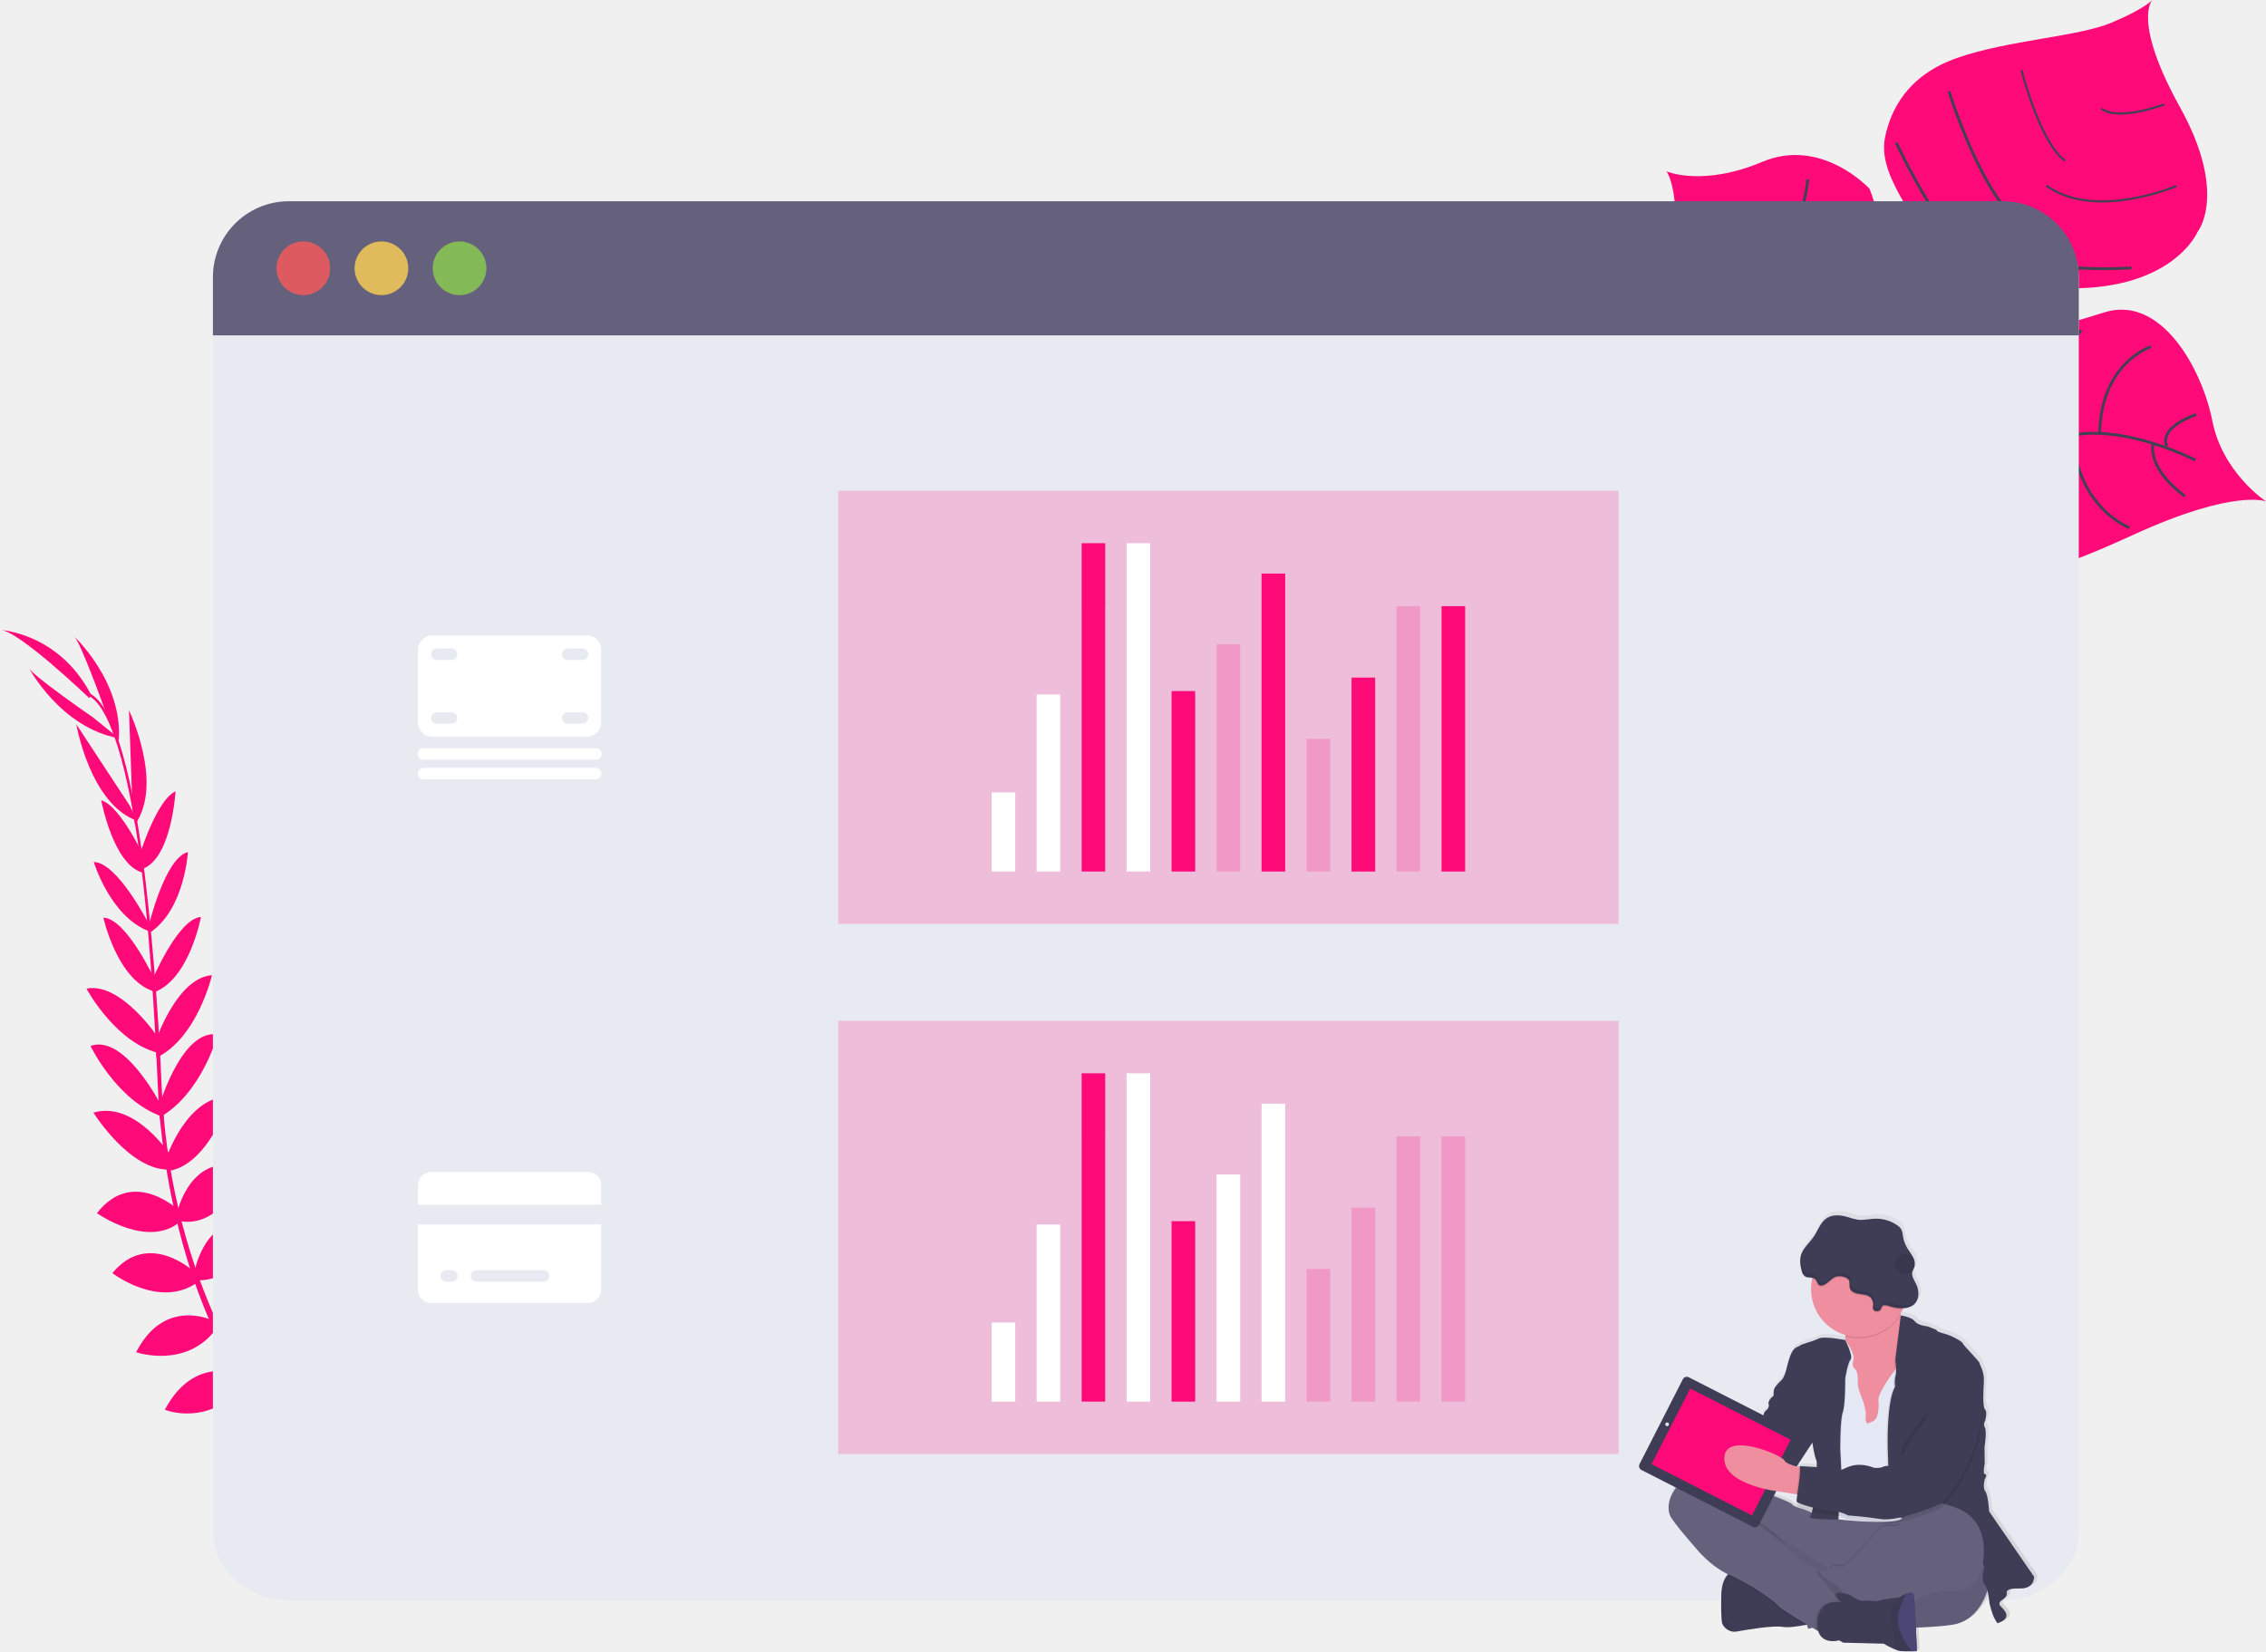
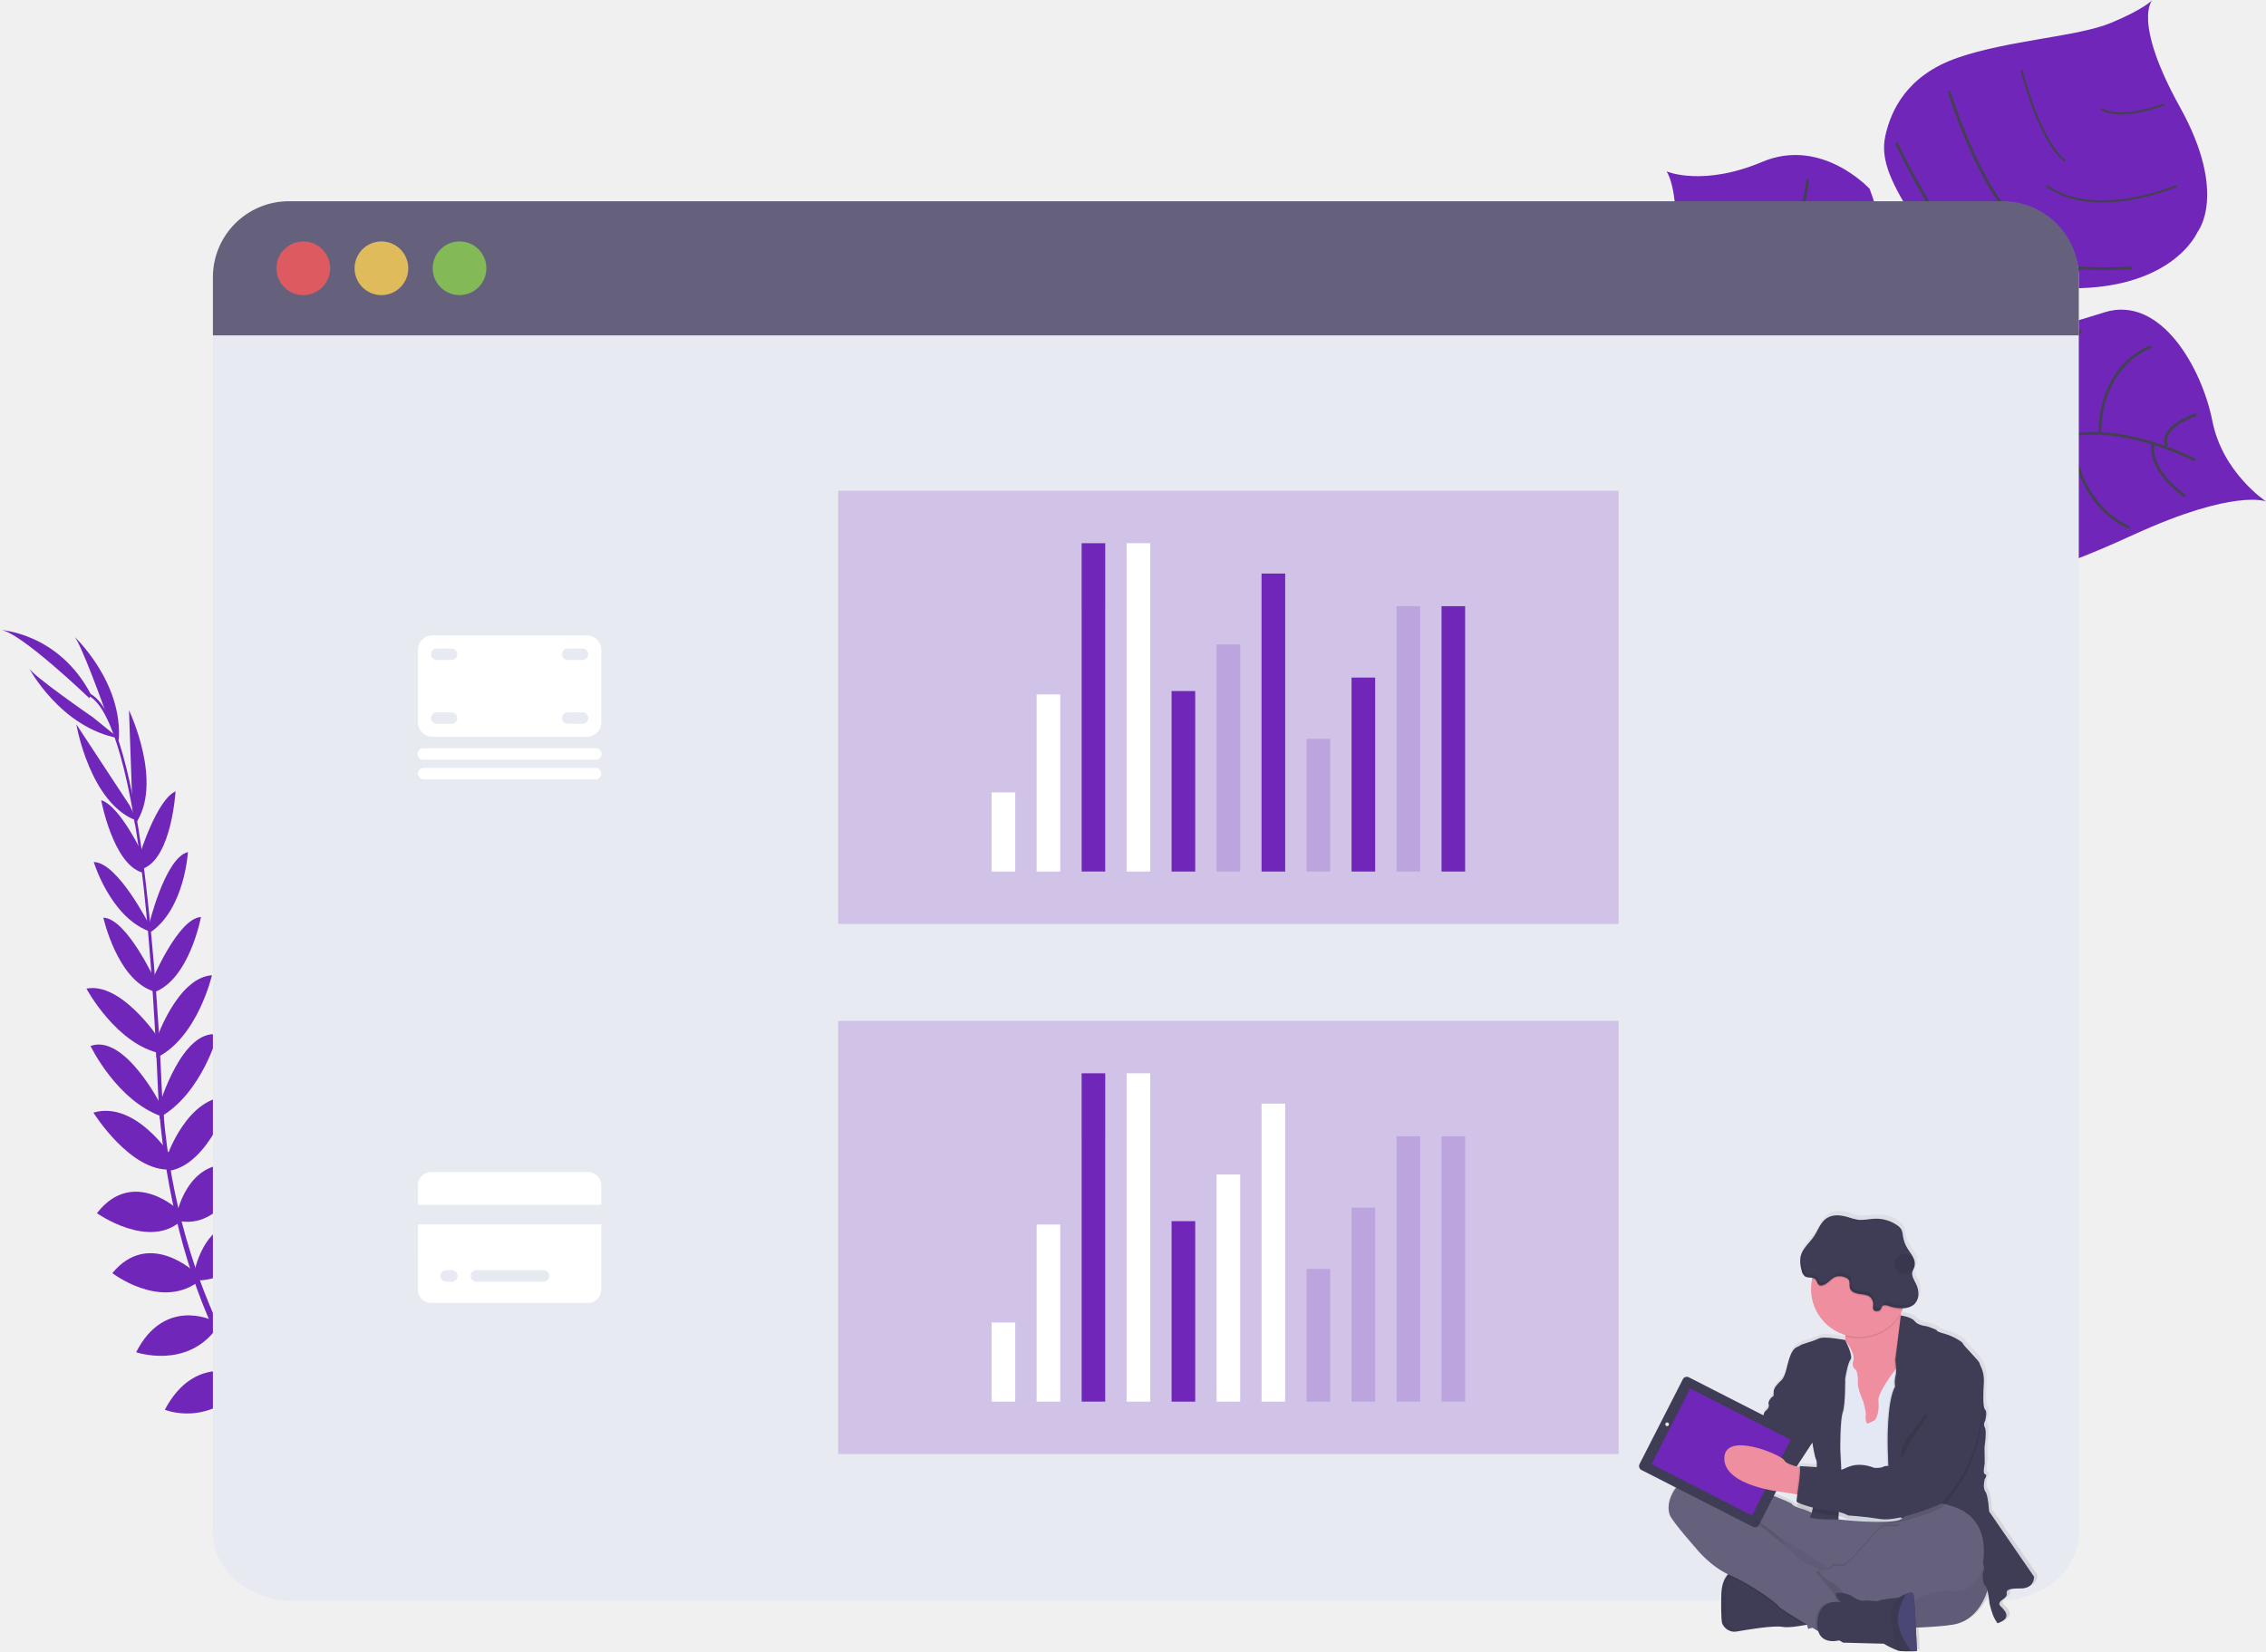
<svg xmlns="http://www.w3.org/2000/svg" viewBox="0 0 790.051 575.88">
  <defs>
    <style>
      .cls-1, .cls-20 {
-         fill: #ff0a78;
+         fill: #7026b9;
      }

      .cls-2 {
-         fill: #ff0a78;
+         fill: #7026b9;
      }

      .cls-3, .cls-4 {
        fill: none;
        stroke: #444053;
        stroke-miterlimit: 10;
      }

      .cls-4 {
        stroke-width: 0.75px;
      }

      .cls-5 {
        fill: #e8eaf2;
      }

      .cls-6 {
        fill: #65617d;
      }

      .cls-7 {
        fill: #fa5959;
      }

      .cls-7, .cls-8, .cls-9 {
        opacity: 0.8;
      }

      .cls-8 {
        fill: #fed253;
      }

      .cls-9 {
        fill: #8ccf4d;
      }

      .cls-10 {
        fill: url(#linear-gradient);
      }

      .cls-11 {
        opacity: 0.05;
      }

      .cls-12 {
        fill: #3f3d56;
      }

      .cls-13, .cls-18 {
        opacity: 0.1;
      }

      .cls-14 {
        fill: #ee8e9e;
      }

      .cls-15 {
        fill: #e3e8f4;
      }

      .cls-16 {
        fill: #e6e8ec;
      }

      .cls-17 {
        fill: #565387;
      }

      .cls-19 {
        fill: #fff;
      }

      .cls-20 {
        opacity: 0.2;
      }

      .cls-21 {
        fill: #dfe3ef;
      }
    </style>
    <linearGradient id="linear-gradient" x1="0.5" y1="1" x2="0.5" gradientUnits="objectBoundingBox">
      <stop offset="0" stop-color="gray" stop-opacity="0.251" />
      <stop offset="0.54" stop-color="gray" stop-opacity="0.122" />
      <stop offset="1" stop-color="gray" stop-opacity="0.102" />
    </linearGradient>
  </defs>
  <g id="undraw_revenue_3osh_1_" data-name="undraw_revenue_3osh (1)" transform="translate(0.03 0.01)">
    <path id="Path_30" data-name="Path 30" class="cls-1" d="M1065.833,227.309s-11.031-4.483-46.123,11.589-39.474,14.051-48.564,11.589-14.145-3.049-23.9-16.492c0,0-6.866-37.229-13.515-43s-34.9,3.288-34.9,3.288-33.861,7.772-40.314-37.468c0,0,4.578-34.121-1.659-44.587,0,0,12.588,5.425,33.361-3.339s37.41,9.416,37.41,9.416,5.237,13.566,4.686,21.649,2.774,11.125,12.682,7.243c0,0,4.867-6.924-2.028-18.368s-11.813-19.969-9.887-28.863,7.453-21.207,25.227-27.371,41.915-7.352,53.5-12.175,14.392-7.967,14.392-7.967-7.127,7.142,9.669,37.431,6.091,43.458,6.091,43.458-8.938,21.294-48.39,19.556c0,0-38.018,1.391-17.289,17.513,0,0,13.269-2.7,33.115-9.01s34.172,19.723,37.728,37.837S1065.833,227.309,1065.833,227.309Z" transform="translate(-275.811 -52.46)" />
    <path id="Path_31" data-name="Path 31" class="cls-2" d="M1063.427,84.151l.2-.051c1.528,5.794-15.464,28.972-29.986,47.463l-.174-.13C1053.96,105.387,1064.6,88.6,1063.427,84.151Z" transform="translate(-324.504 -61.186)" />
    <path id="Path_32" data-name="Path 32" class="cls-2" d="M1018.131,148.92l.087.239c-11.589,14.747-26.2,32.347-37.873,45.384-1.108,1.246-2.216,2.55-3.281,3.882l-.333-.268c1.072-1.34,2.173-2.651,3.3-3.9C991.7,181.231,1006.535,163.667,1018.131,148.92Z" transform="translate(-308.86 -79.057)" />
    <path id="Path_33" data-name="Path 33" class="cls-2" d="M966.858,216.41l.232.4c-21.251,26.531-22.656,67.729-22.707,68.084L939.9,279.72C939.972,279.358,945.455,243.129,966.858,216.41Z" transform="translate(-298.706 -97.665)" />
    <path id="Path_34" data-name="Path 34" class="cls-3" d="M1048.384,240.9s-25.06-13.037-44.587-8.351-63.5-16.521-63.5-16.521-18.665-7.583-22.453-16.231c0,0-12.813-13.537-13.544-20.555s-13.2-24.626-21.331-25.3" transform="translate(-283.01 -80.442)" />
    <path id="Path_35" data-name="Path 35" class="cls-3" d="M1102.049,284.311s-12.617-8.5-11.154-18.411" transform="translate(-340.304 -111.31)" />
    <path id="Path_36" data-name="Path 36" class="cls-3" d="M1072.05,294.206s-18.042-6.555-19.86-32.245" transform="translate(-329.665 -110.223)" />
    <path id="Path_37" data-name="Path 37" class="cls-3" d="M1034.571,300.695s-17.245-14.312-11.523-39.315" transform="translate(-321.31 -110.063)" />
    <path id="Path_38" data-name="Path 38" class="cls-3" d="M988.994,290.866s-11.495-24.083-1.268-39.756" transform="translate(-310.724 -107.232)" />
    <path id="Path_39" data-name="Path 39" class="cls-3" d="M1107.7,252.08s-13.037,4.143-10.249,11.009" transform="translate(-342.036 -107.499)" />
    <path id="Path_40" data-name="Path 40" class="cls-3" d="M1083.2,219.37s-17.463,5.541-17.876,30.246" transform="translate(-333.285 -98.481)" />
    <path id="Path_41" data-name="Path 41" class="cls-3" d="M1050.749,211.5s-15.891,19.621-14.732,37.453" transform="translate(-325.19 -96.311)" />
    <path id="Path_42" data-name="Path 42" class="cls-3" d="M1012.693,222.12s-15.79,15.094-13.762,23.489" transform="translate(-314.932 -99.239)" />
    <path id="Path_43" data-name="Path 43" class="cls-3" d="M998.376,213.933s-14.8,2.658-16.876-2.173" transform="translate(-310.176 -96.383)" />
    <path id="Path_44" data-name="Path 44" class="cls-3" d="M978.24,190.08s7.482,9.908,9.416,7.692" transform="translate(-309.277 -90.406)" />
    <path id="Path_45" data-name="Path 45" class="cls-3" d="M1063.2,178.179s-37.323,2.709-45.768-8.539" transform="translate(-320.082 -84.77)" />
    <path id="Path_46" data-name="Path 46" class="cls-3" d="M967.4,121.16s17.513,37.591,30.225,42.378" transform="translate(-306.288 -71.404)" />
    <path id="Path_47" data-name="Path 47" class="cls-3" d="M992.76,96.44s10.756,34.578,24.083,45.37" transform="translate(-313.28 -64.588)" />
    <path id="Path_48" data-name="Path 48" class="cls-4" d="M1085.01,141.948s-28.378,12.183-45.42-.138" transform="translate(-326.191 -77.097)" />
    <path id="Path_49" data-name="Path 49" class="cls-4" d="M1027.67,86.26s6.482,25.423,15.21,31.557" transform="translate(-322.905 -61.782)" />
    <path id="Path_50" data-name="Path 50" class="cls-4" d="M1088.05,102.73s-15.934,6.033-21.91,1.449" transform="translate(-333.512 -66.323)" />
    <path id="Path_51" data-name="Path 51" class="cls-3" d="M957.081,201.55s-.043,22.156-6.041,23.728" transform="translate(-301.778 -93.568)" />
    <path id="Path_52" data-name="Path 52" class="cls-3" d="M891.3,237.27s23.952,2.042,35-10.27" transform="translate(-285.307 -100.585)" />
    <path id="Path_53" data-name="Path 53" class="cls-3" d="M942.547,165.41s-5.794,22.453-21.787,28.523" transform="translate(-293.429 -83.604)" />
    <path id="Path_54" data-name="Path 54" class="cls-3" d="M871.46,205.029s16.956,5.9,31.536-9.119" transform="translate(-279.837 -92.013)" />
    <path id="Path_55" data-name="Path 55" class="cls-3" d="M920.252,138.74s-1.6,19.085-11.973,28.016" transform="translate(-289.988 -76.251)" />
    <path id="Path_56" data-name="Path 56" class="cls-3" d="M872.35,166.641s14.073.094,17.383-4.491" transform="translate(-280.082 -82.705)" />
    <path id="Path_57" data-name="Path 57" class="cls-1" d="M242.53,793.753s9.64-6.359,19.194-1.833c0,0-2.941,5.664-15.036,5.128Z" transform="translate(-106.436 -255.889)" />
    <path id="Path_58" data-name="Path 58" class="cls-1" d="M240.68,795.54s-2.933,11.2,4.418,18.766c0,0,4.425-4.606.036-15.884Z" transform="translate(-105.767 -257.335)" />
    <path id="Path_59" data-name="Path 59" class="cls-1" d="M224.3,778.078s.724-9.5,22.163-6.352c0,0,.1,6.128-7.431,9.032S228.059,781.214,224.3,778.078Z" transform="translate(-101.41 -250.593)" />
    <path id="Path_60" data-name="Path 60" class="cls-1" d="M220.828,780.65s-9.068,2.9-.985,23.025c0,0,5.983-1.333,7.04-9.336S224.761,783.562,220.828,780.65Z" transform="translate(-99.257 -253.23)" />
    <path id="Path_61" data-name="Path 61" class="cls-1" d="M205.705,756.618s-1.224-15.63,20.693-14.022c0,0,1.557,14.146-16.818,17.781Z" transform="translate(-96.28 -242.706)" />
    <path id="Path_62" data-name="Path 62" class="cls-1" d="M185.72,732.575s3-17.709,24.908-12.429c0,0,.087,15.312-21.338,16.659Z" transform="translate(-90.773 -236.277)" />
    <path id="Path_63" data-name="Path 63" class="cls-1" d="M171.1,707.526s5.07-17.3,26.741-12.089c0,0-5.164,15.514-25.3,15.275Z" transform="translate(-86.743 -229.467)" />
    <path id="Path_64" data-name="Path 64" class="cls-1" d="M157.22,682.747s4.918-17.9,25.872-12.53c0,0-7,17.014-24.5,15.58Z" transform="translate(-82.916 -222.505)" />
    <path id="Path_65" data-name="Path 65" class="cls-1" d="M148.27,657.773s3.781-21.9,23.322-17.05c0,0-5.678,19.918-21.881,20.237Z" transform="translate(-80.448 -214.458)" />
    <path id="Path_66" data-name="Path 66" class="cls-1" d="M139.88,629.9s4.541-22.069,24.293-15.652c0,0-7.757,20.86-22.917,18.7Z" transform="translate(-78.135 -207.028)" />
    <path id="Path_67" data-name="Path 67" class="cls-1" d="M134.69,601.821s7.2-22.076,22.489-21.475c0,0-7.366,23.315-21.215,25.9Z" transform="translate(-76.704 -198.001)" />
    <path id="Path_68" data-name="Path 68" class="cls-1" d="M131.39,575.014s7.837-26.574,20.28-24.517c0,0-5.425,20.28-19.838,28.66Z" transform="translate(-75.794 -189.744)" />
    <path id="Path_69" data-name="Path 69" class="cls-1" d="M129.51,545.011s7.352-22.142,19.636-23.011c0,0-5,21.787-19.36,28.776Z" transform="translate(-75.276 -181.918)" />
    <path id="Path_70" data-name="Path 70" class="cls-1" d="M127.46,516.63s9.17-22.171,17.282-22.67c0,0-3.976,21.83-16.47,26.306Z" transform="translate(-74.711 -174.187)" />
    <path id="Path_71" data-name="Path 71" class="cls-1" d="M126.05,488.784s5.635-24.075,13.762-26.075c0,0-1.108,19.686-12.929,27.871Z" transform="translate(-74.322 -165.572)" />
    <path id="Path_72" data-name="Path 72" class="cls-1" d="M121.85,455.583s5.925-19.187,12.487-22.113c0,0-1.3,22.62-10.966,26.8Z" transform="translate(-73.164 -157.51)" />
    <path id="Path_73" data-name="Path 73" class="cls-1" d="M117.885,428.262l-1.2-33.832s12.255,25.539,2.1,39.8Z" transform="translate(-71.741 -146.746)" />
    <path id="Path_74" data-name="Path 74" class="cls-1" d="M101.089,384.794S92.252,360.089,90.13,358.72c0,0,17.332,16.029,15.637,36.649Z" transform="translate(-64.419 -136.901)" />
    <path id="Path_75" data-name="Path 75" class="cls-1" d="M199.146,761.871s-15.543-2.035-15.08,19.932c0,0,14.051,2.289,18.636-15.876Z" transform="translate(-90.315 -248.039)" />
    <path id="Path_76" data-name="Path 76" class="cls-1" d="M178.387,736.87s-17.962-.065-16.5,22.453c0,0,15.073,2.694,20.048-18.18Z" transform="translate(-84.179 -241.159)" />
    <path id="Path_77" data-name="Path 77" class="cls-1" d="M160.681,713.959s-16.3-7.612-26.741,12.088c0,0,15.065,6.367,28.182-8.9Z" transform="translate(-76.497 -234.444)" />
    <path id="Path_78" data-name="Path 78" class="cls-1" d="M146.632,687.481s-16.695-8.141-26.5,11.147c0,0,17.383,5.983,27.878-8.1Z" transform="translate(-72.69 -227.072)" />
    <path id="Path_79" data-name="Path 79" class="cls-1" d="M137.562,662.612s-16.065-15.355-28.892.174c0,0,16.42,12.632,29.631,3.245Z" transform="translate(-69.53 -218.818)" />
    <path id="Path_80" data-name="Path 80" class="cls-1" d="M130.142,633s-16.166-15.7-28.892.724c0,0,18.151,12.878,29.464,2.571Z" transform="translate(-67.484 -210.656)" />
    <path id="Path_81" data-name="Path 81" class="cls-1" d="M126.678,603.13s-12.451-19.556-27.118-15.21c0,0,12.921,20.758,26.98,19.831Z" transform="translate(-67.019 -199.919)" />
    <path id="Path_82" data-name="Path 82" class="cls-1" d="M122.6,576.263s-12.566-24.691-24.423-20.4c0,0,9.046,18.976,24.742,24.554Z" transform="translate(-66.638 -191.116)" />
    <path id="Path_83" data-name="Path 83" class="cls-1" d="M121.188,545.428s-12.9-19.44-24.988-17.064c0,0,10.546,19.708,26.241,22.685Z" transform="translate(-66.092 -183.617)" />
    <path id="Path_84" data-name="Path 84" class="cls-1" d="M122.447,516.287s-10-21.808-18.107-22c0,0,4.8,21.656,17.455,25.662Z" transform="translate(-68.336 -174.278)" />
    <path id="Path_85" data-name="Path 85" class="cls-1" d="M119.2,489.627S108.081,467.543,99.73,467.5c0,0,5.693,18.882,19.092,24.076Z" transform="translate(-67.065 -166.892)" />
    <path id="Path_86" data-name="Path 86" class="cls-1" d="M118.51,458.093S110.2,439.811,103.3,437.74c0,0,4.157,22.279,14.283,25.2Z" transform="translate(-68.05 -158.687)" />
    <path id="Path_87" data-name="Path 87" class="cls-1" d="M109.923,429.488,91.33,401.19s4.759,27.914,21.287,33.694Z" transform="translate(-64.749 -148.61)" />
    <path id="Path_88" data-name="Path 88" class="cls-1" d="M90.853,391.289S69.262,376.383,68.48,374c0,0,11.016,20.881,31.376,24.561Z" transform="translate(-58.45 -141.114)" />
    <path id="Path_89" data-name="Path 89" class="cls-1" d="M85.735,379.547S60.942,355.718,54.59,355.74c0,0,20.447.934,31.717,22.54Z" transform="translate(-54.62 -136.079)" />
    <path id="Path_90" data-name="Path 90" class="cls-2" d="M116.374,447.337l-.905.116c-4.657-36.468-11.451-58.016-19.129-60.681l.3-.862C104.785,388.735,111.579,409.978,116.374,447.337Z" transform="translate(-66.131 -144.397)" />
    <path id="Path_91" data-name="Path 91" class="cls-2" d="M130.379,556.882l-1.362.116c-.29-3.4-.507-6.888-.659-10.357-1.3-30.189-3.317-57.9-5.968-78.68l.789-.971c2.658,20.809,5.244,49.368,6.519,79.585C129.879,550.03,130.075,553.492,130.379,556.882Z" transform="translate(-73.313 -166.752)" />
    <path id="Path_92" data-name="Path 92" class="cls-2" d="M237.308,755.174c-.239-.109-24.257-10.828-49.194-36.417a198.123,198.123,0,0,1-35.961-50.947c-11.523-23.453-18.549-52.287-20.9-80.31l1.449.666c5.295,62.9,33.926,105.9,56.7,129.286,24.691,25.35,48.441,35.976,48.68,36.077Z" transform="translate(-75.756 -199.977)" />
    <path id="Path_93" data-name="Path 93" class="cls-5" d="M807.625,175.7V613.778c0,13.037-12.567,23.619-28.088,23.619H185.161c-15.514,0-28.081-10.6-28.081-23.619V175.7c0-13.037,12.566-26.357,28.081-26.357l594.348,1.449C795.023,150.781,807.625,162.645,807.625,175.7Z" transform="translate(-82.877 -79.173)" />
    <path id="Path_94" data-name="Path 94" class="cls-6" d="M807.625,175.827v20.28H157.08v-20.28a26.487,26.487,0,0,1,26.487-26.487H781.109a26.5,26.5,0,0,1,26.516,26.487Z" transform="translate(-82.877 -79.173)" />
    <circle id="Ellipse_16" data-name="Ellipse 16" class="cls-7" cx="9.358" cy="9.358" r="9.358" transform="translate(96.359 84.189)" />
    <circle id="Ellipse_17" data-name="Ellipse 17" class="cls-8" cx="9.358" cy="9.358" r="9.358" transform="translate(123.6 84.189)" />
    <circle id="Ellipse_18" data-name="Ellipse 18" class="cls-9" cx="9.358" cy="9.358" r="9.358" transform="translate(150.833 84.189)" />
    <path id="Path_95" data-name="Path 95" class="cls-10" d="M986.377,762.352l-15.811-22.909s-.3-5.671-1.333-7-.217-4.281-.217-4.281,1.108-1.622.145-1.767-.145-3.759-.145-3.759l-.08-5.751s.891-5.526.152-6.852a2.173,2.173,0,0,1,.073-2.354s.884-3.172,0-3.984-.666-5.751-.442-9.655-1.55-6.113-1.55-6.707-5.838-6.338-5.838-6.852-3.694-2.658-5.91-3.245-3.325-1.028-3.252-1.325-3.469-1.448-3.469-1.448-3.107-.217-4.288-1.767-4.795-1.992-4.9-2.006-.051-.21-.072-.311l-.065-.333a16.174,16.174,0,0,0,.768-1.449l.21-.449a6.3,6.3,0,0,0,3.621-1.13,4.977,4.977,0,0,0,1.767-3.535,7.73,7.73,0,0,0-.862-3.926c-.652-1.333-1.6-2.7-1.275-4.143a18.624,18.624,0,0,1,.724-1.775,4.708,4.708,0,0,0-.529-3.491c-.565-1.072-1.34-2.014-1.963-3.049a11.964,11.964,0,0,1-1.564-4.346,6.729,6.729,0,0,0-.572-2.347,4.469,4.469,0,0,0-1.3-1.311,12.93,12.93,0,0,0-7.967-2.4c-2.014.065-4.02.608-6.019.362a21.159,21.159,0,0,1-3.506-.92c-2.477-.724-5.338-1.036-7.5.384s-3.013,4.208-4.476,6.388c-1.3,1.934-3.187,3.549-4.172,5.591v-.116a6.931,6.931,0,0,0-.55,1.492,10.652,10.652,0,0,0,.326,4.882,3.434,3.434,0,0,0,1.2,2.173,7.061,7.061,0,0,0,2.586.507,2.36,2.36,0,0,1-.1.42,16.861,16.861,0,0,0,11.712,19.679v.449a10.108,10.108,0,0,1-.079,1.266h0s-7.424-1.528-9.416-.493-5.91,1.84-6.519,2.434-2.071.145-3.4,3.621-1.449,7-3.172,8.626-2.586,2.723-2.658,3.9.217,1.449-.449,1.84-1.622,1.919-1.325,2.506a2.108,2.108,0,0,1-.811,2.216,2.441,2.441,0,0,0-1.036,2.173s-.442,1.622-1.448,1.992-1.7,2.8-1.7,2.8l-3.346,3.853-6.642-7.344a2.81,2.81,0,0,0-3.955-.2l-3.259,2.9a6.461,6.461,0,0,0-3.259,1.941,8.55,8.55,0,0,0-1.695,2.513l-1.782,1.608a4.534,4.534,0,0,0-.456,5.012l4.252,4.7v.043a7.511,7.511,0,0,0-4.027,1.746c-6.352,5.6-6.432,10.763-5.468,13.117s9.01,11.429,9.01,11.429a36.066,36.066,0,0,0,11.429,9.314h0l-.051.051c-.13.145-.268.3-.4.464l-.109.138a1.755,1.755,0,0,1-.1.145l-.116.174-.094.145-.13.217-.08.138-.152.29a.806.806,0,0,0-.051.094c-.014.036-.123.261-.181.4a1.3,1.3,0,0,0-.058.152c-.043.094-.08.2-.116.29l-.065.2a1.084,1.084,0,0,1-.094.282l-.065.21-.087.326a.667.667,0,0,1-.058.2c-.022.065-.08.348-.116.529a1.843,1.843,0,0,1-.036.21l-.065.384a.7.7,0,0,1-.036.268l-.044.362v1.688c-.152,8.626.355,9.879.355,9.879a4.781,4.781,0,0,0,3.918,2.941,5.128,5.128,0,0,0,1.268-.065c3.839-.666,12.849-2.216,16.029-1.622,1.912.355,5.447-.174,7.967-.645l.666-.13.464,1.449,1.449-.4,1.246.724c.326.2.594.348.782.449,1.449,4.947,7.373,3.259,7.373,3.259l1.405.811,14.254.369a28.922,28.922,0,0,0,5.07,2.419,4.651,4.651,0,0,0,.724.159,33.375,33.375,0,0,0,3.976.073c1.094,0,1.934-.073,1.934-.073s-.145-3.875-.348-8.206a116.172,116.172,0,0,0,13.2-1.079c7.612-1.34,10.792-8.264,11.958-11.965a34.468,34.468,0,0,1,.724,4.592,34.171,34.171,0,0,0,1.181,3.984,13.456,13.456,0,0,0,1.63,2.948c5.613-1.919,2.216-4.795,1.036-6.048s.811-2.281.811-2.281,1.55-1.036,1.405-1.992-.224-1.992,4.8-1.912S986.377,762.352,986.377,762.352Zm-78.014-47.079c.065.427.768,4.961,1.4,6.156a7.866,7.866,0,0,1,.167,2.433c-2.977-.239-6.077-.369-6.077-.369a.724.724,0,0,1,.159.384l-.464-.109-.681-.167,5.483-8.337ZM897.5,732.562l5.157.811.427.073a18.227,18.227,0,0,0-.268,2.433c0,.073.123.167.283.275a6.53,6.53,0,0,0-.094,1.217c.08.406,2.492,1.289,5.251,2.021-.036.152-.072.29-.116.42h0c-2.441-1.282-6.28-1.883-6.721-2.832s-13.523-5.5-13.523-5.5-.478-.254-1.3-.652l3.448.652.942-.094a51.165,51.165,0,0,0,6.519,1.2Z" transform="translate(-276.079 -213.218)" />
    <path id="Path_96" data-name="Path 96" class="cls-6" d="M976.662,804.5s-2.05,12.378-12.451,14.2-45.1,1.449-45.1,1.449-19.838-2.9-27.016-19.628-11.784-23.424-5.635-23.721,39.315,11.2,41.219,11.35S978.494,762.7,976.662,804.5Z" transform="translate(-283.181 -252.169)" />
    <path id="Path_97" data-name="Path 97" class="cls-11" d="M976.662,804.5s-2.05,12.378-12.451,14.2-45.1,1.449-45.1,1.449-19.838-2.9-27.016-19.628-11.784-23.424-5.635-23.721,39.315,11.2,41.219,11.35S978.494,762.7,976.662,804.5Z" transform="translate(-283.181 -252.169)" />
    <path id="Path_98" data-name="Path 98" class="cls-12" d="M883.458,826.925a4.744,4.744,0,0,0,3.882,2.9,5.017,5.017,0,0,0,1.253-.065c3.81-.659,12.74-2.173,15.891-1.608,1.891.348,5.4-.174,7.888-.645,1.659-.311,2.9-.6,2.9-.6s-2.933-9.742-3.3-10.031-13.182-7.967-13.182-7.967l-10.14-.724h0a5.374,5.374,0,0,0-3.44,2.021c-1.072,1.3-1.992,3.426-2.05,6.91C882.959,825.679,883.458,826.925,883.458,826.925Z" transform="translate(-283.05 -260.82)" />
    <path id="Path_99" data-name="Path 99" class="cls-11" d="M883.455,826.916a4.744,4.744,0,0,0,3.882,2.9,40.814,40.814,0,0,1-2.752-4.02l.051-7.1a12.516,12.516,0,0,1,3.984-10.546h0s-5.345.362-5.49,8.931S883.455,826.916,883.455,826.916Z" transform="translate(-283.047 -260.812)" />
    <path id="Path_100" data-name="Path 100" class="cls-13" d="M942.1,804.171l9.416-7.4,14.862-14.645s-1.6-.08-4.027-.181c-.6.384-2.289,1.594-2.354,3.057-.073,1.789-4.013.123-6.062,1.152s-12.081,13.863-13.841,13.762-3.151-.891-3.882.355l-.051.08Z" transform="translate(-297.675 -253.588)" />
    <path id="Path_101" data-name="Path 101" class="cls-13" d="M885.93,810.239l1.029.471c7.171,3.071,16.029,9.517,16.659,10.691.406.724,5.541,3.824,9.5,6.164,1.659-.311,2.9-.6,2.9-.6s-2.933-9.742-3.3-10.031-13.182-7.967-13.182-7.967l-10.14-.724h0A5.374,5.374,0,0,0,885.93,810.239Z" transform="translate(-283.826 -260.837)" />
    <path id="Path_102" data-name="Path 102" class="cls-6" d="M858.256,776.358c.956,2.339,8.938,11.35,8.938,11.35s5.07,6.584,12.226,9.662,16.036,9.517,16.695,10.691c.42.724,6.142,4.194,10.14,6.562l.905.529,2,1.159,1.057.608,4.889-3.947c2.412-1.956,4.809-3.926,4.845-4.034.073-.217,1.029-2.709.8-2.854-.109-.08-.616-1.086-1.543-2.267a10.277,10.277,0,0,0-3.73-3.078,10.626,10.626,0,0,1-4.831-5.07s-.319-.232-.8-.536a9.7,9.7,0,0,0-3.3-1.449c-1.608-.2-4.607-3.5-4.607-3.5a9.016,9.016,0,0,1-2.861-3c-.768-1.608-12.125-9.416-13.175-10.14l27.523,17.68,6.584,4.23,9.416-7.4,14.87-14.638s-2-.1-4.911-.224c-7.243-.311-20.048-.8-21.671-.435a12.445,12.445,0,0,1-4.027.261,14.144,14.144,0,0,1-6.077-1.115c-2.455-1.282-6.222-1.869-6.664-2.818s-13.4-5.483-13.4-5.483-17.644-9.372-23.945-3.81S857.307,774.011,858.256,776.358Z" transform="translate(-276.071 -247.96)" />
    <path id="Path_103" data-name="Path 103" class="cls-14" d="M937,699.527l2.267,7.54,2.9,16.985,10.763.724,3.115-5.164,3.107-5.157s1.941-6.866,3.332-13.5c1.231-5.881,2.035-11.589.724-12.2-1.188-.55-1.97-2.528-2.477-4.657-.065-.261-.123-.529-.174-.8a41.121,41.121,0,0,1-.724-5.461s-22.555-1.166-19.4,8.134a14.711,14.711,0,0,1,.847,4.94,11.688,11.688,0,0,1-.073,1.26A10.546,10.546,0,0,1,937,699.527Z" transform="translate(-297.907 -224.872)" />
    <path id="Path_104" data-name="Path 104" class="cls-15" d="M930.51,703.77l.8,12.813,1.832,10.908,2.05,5.07,1.832,27.646s17.651,2.042,21.946-.036a1.913,1.913,0,0,0,.775-.608c5.157-7.851,3.491-30.5,3.491-30.5l1.977-14.638-1.318-7.605-3.187-.333-2.455-.268s-.551.681-1.347,1.738c-2.173,2.9-6.164,8.5-5.9,10.864.362,3.223-.442,6.519-1.688,7.033s-2.267,1.391-2.492.507a3.992,3.992,0,0,1-.217-2.339c.217-1.246-.949-5.07-.949-5.07s-1.977-4.462-1.833-6.367-.217-4.1-.8-4.614-1.391-1.029-.724-3.368-2.9-6.9-2.9-6.9Z" transform="translate(-296.117 -230.36)" />
    <path id="Path_105" data-name="Path 105" class="cls-13" d="M962.7,732.631l.724,21.9,4.23,2.339a1.84,1.84,0,0,0,.775-.6c5.186-7.837,3.484-30.514,3.484-30.514l1.977-14.645-1.318-7.6-3.18-.34c1.231-5.874,2.035-11.589.724-12.2-1.188-.55-1.97-2.528-2.477-4.65h0l-2.282,15.485s.188,1.4.254,2.839a7.966,7.966,0,0,1-.181,2.723,9.087,9.087,0,0,0-.145,3.665c-1.325,2.325-1.984,6.634-2.3,10.792C962.532,727.373,962.7,732.631,962.7,732.631Z" transform="translate(-304.984 -227.222)" />
    <path id="Path_106" data-name="Path 106" class="cls-12" d="M967.847,685.83s3.694.464,4.86,2,4.252,1.76,4.252,1.76,3.513,1.166,3.44,1.448,1.021.724,3.223,1.318,5.852,2.709,5.852,3.223,5.794,6.222,5.794,6.808,1.76,2.781,1.535,6.663-.434,8.786.442,9.59,0,3.955,0,3.955a2.173,2.173,0,0,0-.073,2.339c.724,1.318-.145,6.808-.145,6.808l.072,5.715s-.8,3.621.145,3.73-.145,1.76-.145,1.76-.8,2.9.217,4.244,1.318,6.96,1.318,6.96l15.667,22.772s.225,4.172-4.759,4.1-4.9.949-4.759,1.9-1.391,1.97-1.391,1.97-1.977,1.029-.8,2.274,4.541,4.1-1.029,6a13.467,13.467,0,0,1-1.608-2.9,33.04,33.04,0,0,1-1.173-3.947s-.514-5.57-1.536-6.3-.855-4.266-.855-4.266,1.449-2.854-.587-4.027-31.782-17.644-31.782-17.644l-.724-21.9s-.507-16.181,2.564-21.6a9.226,9.226,0,0,1,.145-3.665c.507-1.318-.072-5.563-.072-5.563Z" transform="translate(-305.149 -227.087)" />
    <path id="Path_107" data-name="Path 107" class="cls-13" d="M932.919,697.678s-7.359-1.514-9.336-.493-5.859,1.833-6.446,2.419-2.05.145-3.368,3.621-1.449,6.961-3.151,8.568-2.557,2.709-2.629,3.882.217,1.449-.442,1.833-1.615,1.9-1.318,2.484,15.21,13.472,15.21,13.472.724,4.911,1.391,6.149-.724,18.383-2.173,19.556,9.887,1.057,9.887,1.057.514-11.241.956-11.82-.3-12.6-.3-12.6-.072-10.249.876-12.965.847-11.712.847-11.712.84-5.4,1.862-6.664S932.919,697.678,932.919,697.678Z" transform="translate(-289.407 -230.12)" />
    <path id="Path_108" data-name="Path 108" class="cls-12" d="M932.619,697.337s-7.366-1.521-9.344-.493-5.852,1.833-6.439,2.419-2.05.145-3.368,3.585-1.449,6.953-3.151,8.568-2.564,2.709-2.637,3.875.225,1.449-.434,1.833-1.615,1.9-1.318,2.492,15.246,13.457,15.246,13.457.724,4.9,1.391,6.149-.724,18.375-2.173,19.556,9.843,1.094,9.843,1.094.514-11.241.949-11.828-.29-12.6-.29-12.6-.072-10.249.876-12.958.848-11.712.848-11.712.84-5.4,1.861-6.663S932.619,697.337,932.619,697.337Z" transform="translate(-289.325 -230.026)" />
    <path id="Path_109" data-name="Path 109" class="cls-13" d="M941.615,685.986a14.708,14.708,0,0,1,.847,4.94,16.789,16.789,0,0,0,19.274-7.612,41.1,41.1,0,0,1-.724-5.461S938.464,676.686,941.615,685.986Z" transform="translate(-299.096 -224.875)" />
    <path id="Path_110" data-name="Path 110" class="cls-14" d="M926.37,666.737a16.745,16.745,0,1,0,.362-3.484A16.746,16.746,0,0,0,926.37,666.737Z" transform="translate(-294.976 -217.2)" />
    <path id="Path_111" data-name="Path 111" class="cls-12" d="M905.927,726.7l-3.991,1.246a2.086,2.086,0,0,1-.811,2.173,2.455,2.455,0,0,0-1.021,2.173s-.442,1.615-1.449,1.977-1.688,2.789-1.688,2.789l-3.368,3.875s-1.246,1.028-1.021,1.543-1.318.659-1.318.659l.8,13.037,6.953,1.318,4.346-.442,3.513-1.318,3.071-1.825,1.4-3.622,6.149-9.372Z" transform="translate(-285.296 -238.355)" />
    <path id="Path_112" data-name="Path 112" class="cls-14" d="M885.768,747.818s-8.931-12.885-15.594-5.932,2.709,18.23,4.9,17.868,12.668-.971,12.668-.971Z" transform="translate(-278.833 -241.975)" />
    <rect id="Rectangle_17" data-name="Rectangle 17" class="cls-12" width="46.753" height="36.302" rx="1.54" transform="translate(587.406 479.589) rotate(27.04)" />
    <rect id="Rectangle_18" data-name="Rectangle 18" class="cls-1" width="39.3" height="29.616" transform="translate(589.267 484.217) rotate(27.04)" />
    <circle id="Ellipse_19" data-name="Ellipse 19" class="cls-16" cx="0.645" cy="0.645" r="0.645" transform="translate(580.578 496.044)" />
    <circle id="Ellipse_20" data-name="Ellipse 20" class="cls-16" cx="1.065" cy="1.065" r="1.065" transform="translate(618.045 515.035)" />
    <path id="Path_113" data-name="Path 113" class="cls-14" d="M884.62,752.874c-.072,9.669,19.911,11.712,19.911,11.712l5.07.811,2.289.362.956-9.416s-1.05-.152-2.361-.456c-1.934-.456-4.44-1.231-4.961-2.325C904.675,751.715,884.692,743.212,884.62,752.874Z" transform="translate(-283.465 -244.322)" />
    <path id="Path_114" data-name="Path 114" class="cls-13" d="M926.87,663.276a1.955,1.955,0,0,1,1.224.55c.572.6.6,1.659,1.333,2.028a1.449,1.449,0,0,0,.876.1c1.948-.275,3.071-2.47,4.94-3.078a5.071,5.071,0,0,1,3.281.282,2.426,2.426,0,0,1,1.079.724c.63.811.188,2.006.478,2.984.406,1.362,2.028,1.9,3.433,2.079s2.991.275,3.926,1.333a3.578,3.578,0,0,1,.724,2.839,2.209,2.209,0,0,0,0,1.043c.391,1.1,2.289.934,2.789.072.362-.63.246-1.159,1.1-1.333a3.665,3.665,0,0,1,1.8.311,13.094,13.094,0,0,0,4.636.724,16.767,16.767,0,1,0-31.579-10.618Z" transform="translate(-295.114 -217.222)" />
    <path id="Path_115" data-name="Path 115" class="cls-12" d="M946.557,670.268a2.239,2.239,0,0,1,0-1.05,3.571,3.571,0,0,0-.724-2.832c-.934-1.065-2.521-1.166-3.926-1.34s-3.027-.724-3.433-2.079c-.29-.978.152-2.173-.478-2.977a2.311,2.311,0,0,0-1.079-.724,4.946,4.946,0,0,0-3.281-.283c-1.869.6-2.991,2.8-4.94,3.078a1.571,1.571,0,0,1-.876-.1c-.724-.369-.768-1.449-1.333-2.035-.884-.942-2.571-.333-3.665-1.029a3.39,3.39,0,0,1-1.181-2.173,10.627,10.627,0,0,1-.326-4.853c.637-2.723,3.071-4.592,4.628-6.917,1.449-2.173,2.26-4.911,4.44-6.345s4.969-1.108,7.424-.384a21.726,21.726,0,0,0,3.477.913c1.985.246,3.969-.3,5.961-.362a12.82,12.82,0,0,1,7.873,2.39,4.4,4.4,0,0,1,1.282,1.3,6.649,6.649,0,0,1,.572,2.325,11.907,11.907,0,0,0,1.543,4.288c.616,1.028,1.391,1.963,1.948,3.028a4.686,4.686,0,0,1,.521,3.469c-.188.6-.558,1.144-.724,1.76-.326,1.449.616,2.8,1.26,4.114a7.831,7.831,0,0,1,.855,3.9,4.918,4.918,0,0,1-1.76,3.513,6.28,6.28,0,0,1-3.708,1.123,13.126,13.126,0,0,1-4.73-.724,3.736,3.736,0,0,0-1.789-.312c-.855.181-.724.724-1.108,1.333C948.846,671.209,946.948,671.361,946.557,670.268Z" transform="translate(-293.543 -213.792)" />
    <path id="Path_116" data-name="Path 116" class="cls-13" d="M941.233,804.758l9.416-7.4,14.87-14.638s-2-.1-4.911-.225a3.245,3.245,0,0,0-1.036,2c-.073,1.789-4.013.123-6.062,1.152s-12.081,13.863-13.841,13.762-3.151-.891-3.882.355l-.051.08a2.1,2.1,0,0,1-1.115.666Z" transform="translate(-297.25 -253.74)" />
    <path id="Path_117" data-name="Path 117" class="cls-6" d="M917.47,802.312l4.73,15.145.724,2.383,2.26-.623,4.983-1.369,22.192-6.091a19.286,19.286,0,0,0,7.967-2.173,24.207,24.207,0,0,1,13.762-3.006c2.9.275,6.193-.992,8.9-5.99,0,0,6.149-18.158-9.372-23.358S957.349,780,957.349,780l-.21.13c-.6.384-2.289,1.593-2.354,3.056-.072,1.789-4.013.123-6.062,1.152S936.642,798.2,934.882,798.1s-3.151-.891-3.882.355l-.051.08c-.543.724-2.173.92-3.252.956h-1.014l-.138.044-1.13.333Z" transform="translate(-292.522 -251.801)" />
    <path id="Path_118" data-name="Path 118" class="cls-13" d="M919.16,768.27l2.289.362.956-9.416s-1.05-.152-2.361-.456C920.391,760.049,919.609,765.141,919.16,768.27Z" transform="translate(-292.988 -247.195)" />
    <path id="Path_119" data-name="Path 119" class="cls-13" d="M979.169,710.912s6.808-1.977,5.121,17.383a53.938,53.938,0,0,1-14.276,31.557s-14.486,6.367-21,5.345-11.277-1.246-11.277-1.246a16.528,16.528,0,0,0-6.591-1.76c-3.621-.145-11.35-2.412-11.495-3.151s1.9-11.494,1.021-12.313c0,0,10.256.42,11.277,1.166s2.492.21,3.621,0,4.462-3.143,11.125-.579c0,0,2.274.217,3.151-.362a3.151,3.151,0,0,1,2.289-.152,6.379,6.379,0,0,0,1.594-.8c.217-.29,1.977,0,1.977,0a.775.775,0,0,0,1.094-.514,4.835,4.835,0,0,1,1.028-1.608s1.978-11.132,5.708-15.3a2.368,2.368,0,0,0,.8-2.122C964.01,725.231,970.377,708.536,979.169,710.912Z" transform="translate(-293.12 -233.939)" />
    <path id="Path_120" data-name="Path 120" class="cls-12" d="M978.919,708.824s6.808-1.977,5.121,17.383a53.938,53.938,0,0,1-14.276,31.557s-14.486,6.366-21,5.345-11.277-1.246-11.277-1.246a16.485,16.485,0,0,0-6.591-1.76c-3.621-.145-11.35-2.412-11.494-3.151s1.9-11.495,1.028-12.313c0,0,10.249.42,11.27,1.166s2.492.21,3.621,0,4.462-3.143,11.125-.579c0,0,2.274.217,3.151-.369a3.173,3.173,0,0,1,2.289-.145,6.38,6.38,0,0,0,1.594-.8c.217-.29,1.977,0,1.977,0a.775.775,0,0,0,1.094-.514,4.837,4.837,0,0,1,1.028-1.608s1.977-11.132,5.708-15.3a2.383,2.383,0,0,0,.811-2.122C963.76,723.172,970.134,706.477,978.919,708.824Z" transform="translate(-293.052 -233.365)" />
    <path id="Path_121" data-name="Path 121" class="cls-13" d="M928.56,809.073l9.677,11.7.058-.065c.072-.224,1.021-2.716.8-2.861s-1.9-3.81-5.273-5.345a9.937,9.937,0,0,1-4.136-3.766Z" transform="translate(-295.58 -260.974)" />
    <path id="Path_122" data-name="Path 122" class="cls-13" d="M928.67,832.239l1.057.608,4.889-3.947c2.412-1.956,4.809-3.926,4.845-4.034.072-.217,1.028-2.709.8-2.854-.109-.08-.616-1.086-1.543-2.267-6.519-1.833-2.376,2.716-1.825,2.9,0,0-7.967-1.833-8.416,6.859A10.32,10.32,0,0,0,928.67,832.239Z" transform="translate(-295.552 -263.889)" />
    <path id="Path_123" data-name="Path 123" class="cls-12" d="M937.011,835.925l1.391.8,14.131.362a28.629,28.629,0,0,0,5,2.412,4.335,4.335,0,0,0,.724.152,31.347,31.347,0,0,0,3.94.072c1.079,0,1.919-.072,1.919-.072s-.673-17.818-1.173-19.694c-.246-.9-1.449-.724-2.593-.254a17.275,17.275,0,0,0-2.535,1.282s-6,.579-6.953,1.1-3.665-.3-5.345,0-4.686-1.985-4.686-1.985c-8.2-2.709-3.622,2.347-3.006,2.564,0,0-7.967-1.833-8.416,6.859S937.011,835.925,937.011,835.925Z" transform="translate(-295.81 -263.889)" />
    <path id="Path_124" data-name="Path 124" class="cls-17" d="M968.109,829.042c.159,3.694,3.035,8.271,4.751,10.691,1.079,0,1.919-.072,1.919-.072s-.674-17.818-1.173-19.694c-.246-.9-1.449-.724-2.593-.253C969.594,822.371,968.029,826.072,968.109,829.042Z" transform="translate(-306.483 -263.893)" />
    <path id="Path_125" data-name="Path 125" class="cls-13" d="M968.109,829.042c.159,3.694,3.035,8.271,4.751,10.691,1.079,0,1.919-.072,1.919-.072s-.674-17.818-1.173-19.694c-.246-.9-1.449-.724-2.593-.253C969.594,822.371,968.029,826.072,968.109,829.042Z" transform="translate(-306.483 -263.893)" />
    <path id="Path_126" data-name="Path 126" class="cls-11" d="M964.689,829.534c.971,3.564.963,7.554,2.513,9.974a4.348,4.348,0,0,0,.724.152,31.277,31.277,0,0,0,3.94.072c1.079,0,1.919-.072,1.919-.072s-.674-17.818-1.173-19.694c-.246-.9-1.449-.724-2.593-.253a17.294,17.294,0,0,0-2.535,1.282S963.443,824.971,964.689,829.534Z" transform="translate(-305.475 -263.893)" />
    <path id="Path_127" data-name="Path 127" class="cls-13" d="M897.47,783.54s7.018,2.281,12.965,10.379Z" transform="translate(-287.008 -254.027)" />
    <g id="Group_12" data-name="Group 12" class="cls-18" transform="translate(627.638 436.659)">
      <path id="Path_128" data-name="Path 128" d="M976.11,662.24l-.043.159a3.5,3.5,0,1,1,.044-.159Z" transform="translate(-936.248 -657.242)" />
      <path id="Path_129" data-name="Path 129" d="M921.333,656.789a6.8,6.8,0,0,1,.543-1.449,1.942,1.942,0,0,1-.1.377,10.465,10.465,0,0,0,.326,4.86,3.361,3.361,0,0,0,1.181,2.173c1.086.724,2.774.094,3.665,1.036.565.594.594,1.659,1.333,2.028a1.506,1.506,0,0,0,.876.1c1.941-.275,3.071-2.477,4.94-3.078a4.925,4.925,0,0,1,3.274.283,2.492,2.492,0,0,1,1.087.724c.623.811.188,2,.478,2.984.4,1.354,2.021,1.9,3.426,2.071s2.991.282,3.933,1.34a3.621,3.621,0,0,1,.724,2.832,2.173,2.173,0,0,0,0,1.05c.384,1.1,2.282.934,2.781.065.362-.63.254-1.152,1.108-1.325a3.557,3.557,0,0,1,1.789.311,13.3,13.3,0,0,0,4.73.724,6.359,6.359,0,0,0,3.716-1.13,4.208,4.208,0,0,0,1.137-1.383,4.657,4.657,0,0,1-1.579,2.484,6.3,6.3,0,0,1-3.708,1.123,13.125,13.125,0,0,1-4.73-.724,3.751,3.751,0,0,0-1.8-.311c-.855.181-.724.724-1.108,1.333-.493.869-2.39,1.028-2.781-.065a2.341,2.341,0,0,1,0-1.05,3.542,3.542,0,0,0-.724-2.832c-.934-1.065-2.521-1.166-3.926-1.34s-3.027-.724-3.433-2.079c-.29-.978.152-2.173-.478-2.977a2.346,2.346,0,0,0-1.079-.724,4.947,4.947,0,0,0-3.281-.282c-1.869.6-3,2.8-4.94,3.078a1.572,1.572,0,0,1-.876-.1c-.724-.369-.768-1.449-1.333-2.035-.891-.942-2.571-.333-3.665-1.029a3.361,3.361,0,0,1-1.181-2.173A10.526,10.526,0,0,1,921.333,656.789Z" transform="translate(-921.185 -655.34)" />
    </g>
    <path id="Path_130" data-name="Path 130" class="cls-13" d="M975.559,736.914c-1.347,1.811-2.9,3.484-4.063,5.4a10.256,10.256,0,0,0-1.782,6.388c1.231-1.26,1.8-3,2.571-4.578,1.311-2.68,3.266-4.947,4.925-7.41.311-.471,2.332-3.187,1.311-3.31C977.673,733.3,976.015,736.3,975.559,736.914Z" transform="translate(-306.921 -240.204)" />
    <path id="Path_131" data-name="Path 131" class="cls-19" d="M317.654,397.741H257.733a2,2,0,1,0,0,3.991h59.921a2,2,0,1,0,0-3.991Zm0,6.845H257.733a2,2,0,1,0,0,4h59.921a2,2,0,1,0,0-4Zm-3.006-46.2h-53.9a5.019,5.019,0,0,0-5.012,5v25.35a5.019,5.019,0,0,0,5.012,5h53.9a5.019,5.019,0,0,0,5-5v-25.35A5.019,5.019,0,0,0,314.648,358.39Zm-47.217,30.819H262.3a2,2,0,1,1,0-4h5.135a2,2,0,0,1,0,4Zm0-22.258H262.3a2,2,0,1,1,0-4h5.135a2,2,0,0,1,0,4Zm20.28,20.541a11.422,11.422,0,1,0-.014,0Zm25.4,1.717h-5.135a2,2,0,1,1,0-4h5.135a2,2,0,0,1,0,4Zm0-22.258h-5.135a2,2,0,1,1,0-4h5.135a2,2,0,0,1,0,4Z" transform="translate(-110.044 -136.81)" />
    <circle id="Ellipse_21" data-name="Ellipse 21" class="cls-19" cx="7.562" cy="7.562" r="7.562" transform="translate(170.092 231.981)" />
    <rect id="Rectangle_19" data-name="Rectangle 19" class="cls-20" width="272.11" height="151.073" transform="translate(292.2 171.133)" />
    <rect id="Rectangle_20" data-name="Rectangle 20" class="cls-20" width="272.11" height="151.073" transform="translate(292.2 356.002)" />
    <rect id="Rectangle_21" data-name="Rectangle 21" class="cls-19" width="8.235" height="27.596" transform="translate(345.711 276.329)" />
    <rect id="Rectangle_22" data-name="Rectangle 22" class="cls-19" width="8.235" height="61.76" transform="translate(361.392 242.165)" />
    <rect id="Rectangle_23" data-name="Rectangle 23" class="cls-21" width="8.235" height="92.543" transform="translate(377.08 211.382)" />
    <rect id="Rectangle_24" data-name="Rectangle 24" class="cls-19" width="8.235" height="114.503" transform="translate(392.768 189.422)" />
    <rect id="Rectangle_25" data-name="Rectangle 25" class="cls-1" width="8.235" height="114.503" transform="translate(377.08 189.422)" />
    <rect id="Rectangle_26" data-name="Rectangle 26" class="cls-1" width="8.235" height="62.941" transform="translate(408.449 240.984)" />
    <rect id="Rectangle_27" data-name="Rectangle 27" class="cls-20" width="8.235" height="79.209" transform="translate(424.138 224.716)" />
    <rect id="Rectangle_28" data-name="Rectangle 28" class="cls-1" width="8.235" height="103.914" transform="translate(439.819 200.011)" />
    <rect id="Rectangle_29" data-name="Rectangle 29" class="cls-20" width="8.235" height="46.275" transform="translate(455.507 257.65)" />
    <rect id="Rectangle_30" data-name="Rectangle 30" class="cls-1" width="8.235" height="67.642" transform="translate(471.195 236.283)" />
    <rect id="Rectangle_31" data-name="Rectangle 31" class="cls-20" width="8.235" height="92.543" transform="translate(486.876 211.382)" />
    <rect id="Rectangle_32" data-name="Rectangle 32" class="cls-1" width="8.235" height="92.543" transform="translate(502.564 211.382)" />
    <path id="Path_132" data-name="Path 132" class="cls-19" d="M319.669,621.313a4.578,4.578,0,0,0-4.563-4.563H260.342a4.585,4.585,0,0,0-4.57,4.563v6.852h63.9ZM255.75,657.839a4.585,4.585,0,0,0,4.57,4.57h54.786a4.577,4.577,0,0,0,4.563-4.57v-22.8h-63.9Zm20.28-6.845h23.4a2,2,0,1,1,0,3.991h-23.4a2,2,0,0,1,0-3.991Zm-10.27,0h1.709a2,2,0,1,1,0,3.991H265.76a2,2,0,1,1,0-3.991Z" transform="translate(-110.081 -208.041)" />
    <rect id="Rectangle_33" data-name="Rectangle 33" class="cls-19" width="8.235" height="27.596" transform="translate(345.711 461.191)" />
    <rect id="Rectangle_34" data-name="Rectangle 34" class="cls-19" width="8.235" height="61.76" transform="translate(361.392 427.026)" />
    <rect id="Rectangle_35" data-name="Rectangle 35" class="cls-21" width="8.235" height="92.543" transform="translate(377.08 396.243)" />
    <rect id="Rectangle_36" data-name="Rectangle 36" class="cls-19" width="8.235" height="114.503" transform="translate(392.768 374.283)" />
    <rect id="Rectangle_37" data-name="Rectangle 37" class="cls-1" width="8.235" height="114.503" transform="translate(377.08 374.283)" />
    <rect id="Rectangle_38" data-name="Rectangle 38" class="cls-1" width="8.235" height="62.941" transform="translate(408.449 425.845)" />
    <rect id="Rectangle_39" data-name="Rectangle 39" class="cls-19" width="8.235" height="79.209" transform="translate(424.138 409.578)" />
    <rect id="Rectangle_40" data-name="Rectangle 40" class="cls-19" width="8.235" height="103.914" transform="translate(439.819 384.872)" />
    <rect id="Rectangle_41" data-name="Rectangle 41" class="cls-20" width="8.235" height="46.275" transform="translate(455.507 442.511)" />
    <rect id="Rectangle_42" data-name="Rectangle 42" class="cls-20" width="8.235" height="67.642" transform="translate(471.195 421.145)" />
    <rect id="Rectangle_43" data-name="Rectangle 43" class="cls-20" width="8.235" height="92.543" transform="translate(486.876 396.243)" />
    <rect id="Rectangle_44" data-name="Rectangle 44" class="cls-20" width="8.235" height="92.543" transform="translate(502.564 396.243)" />
  </g>
</svg>
